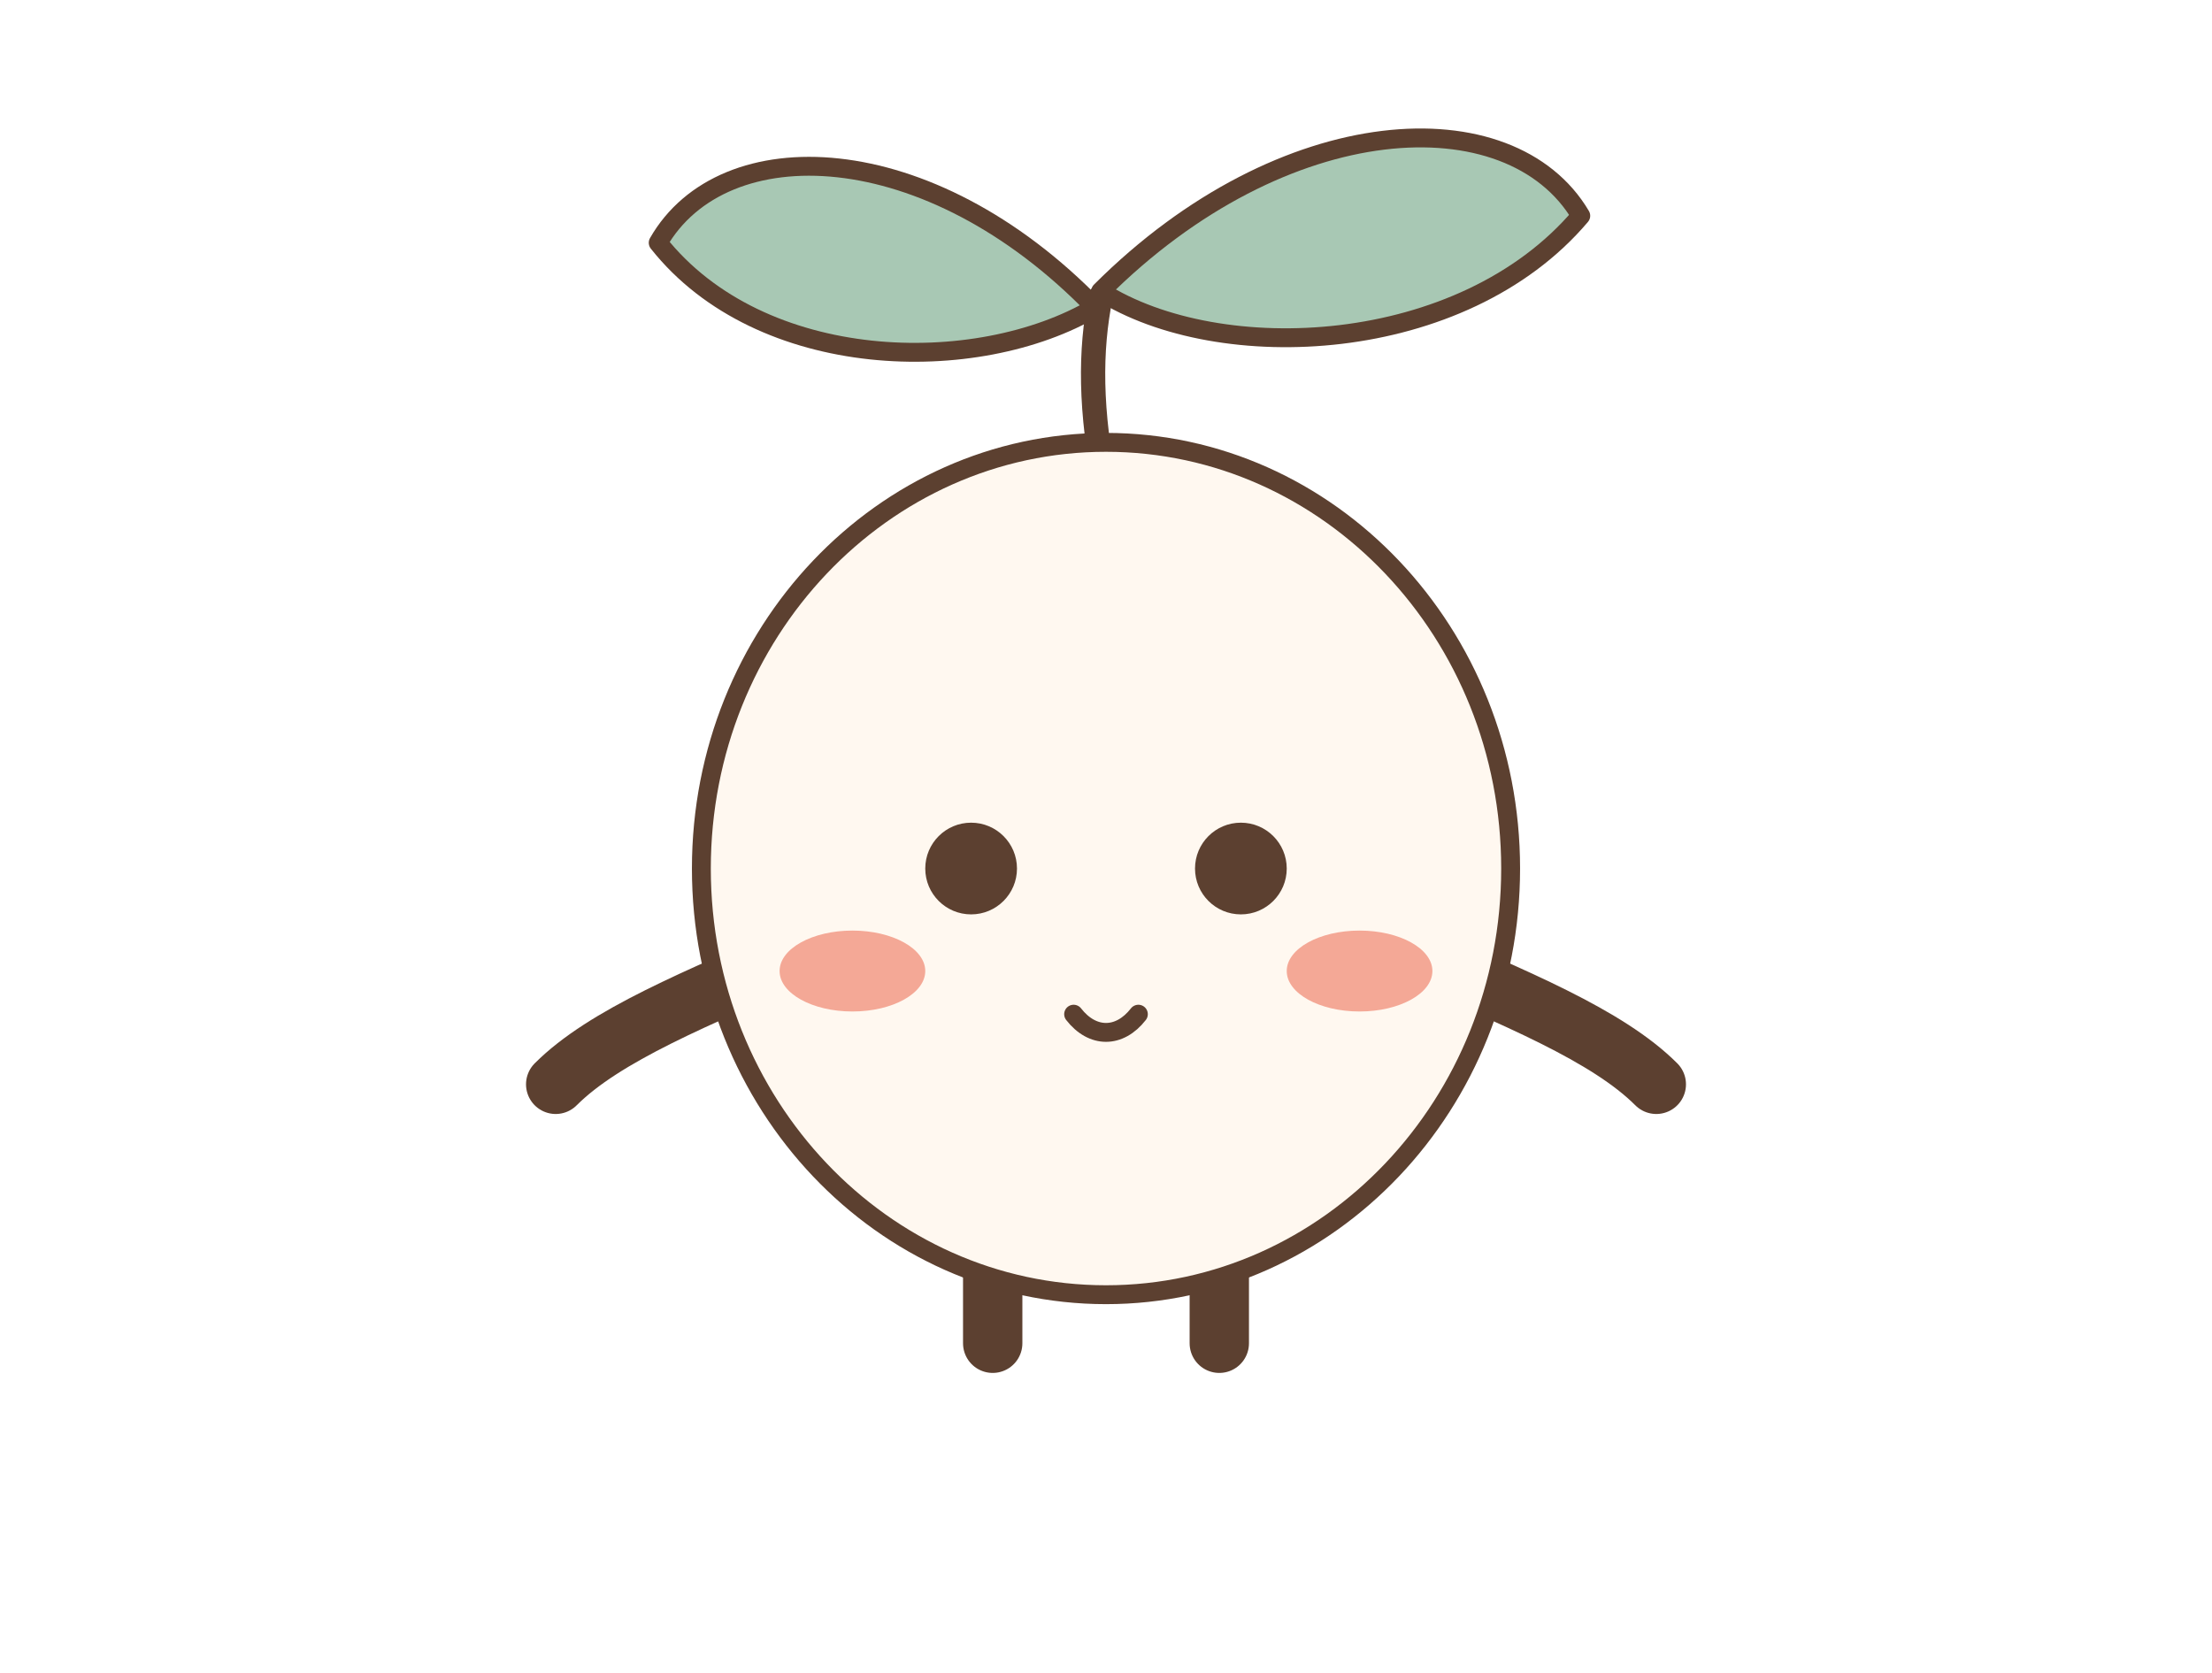
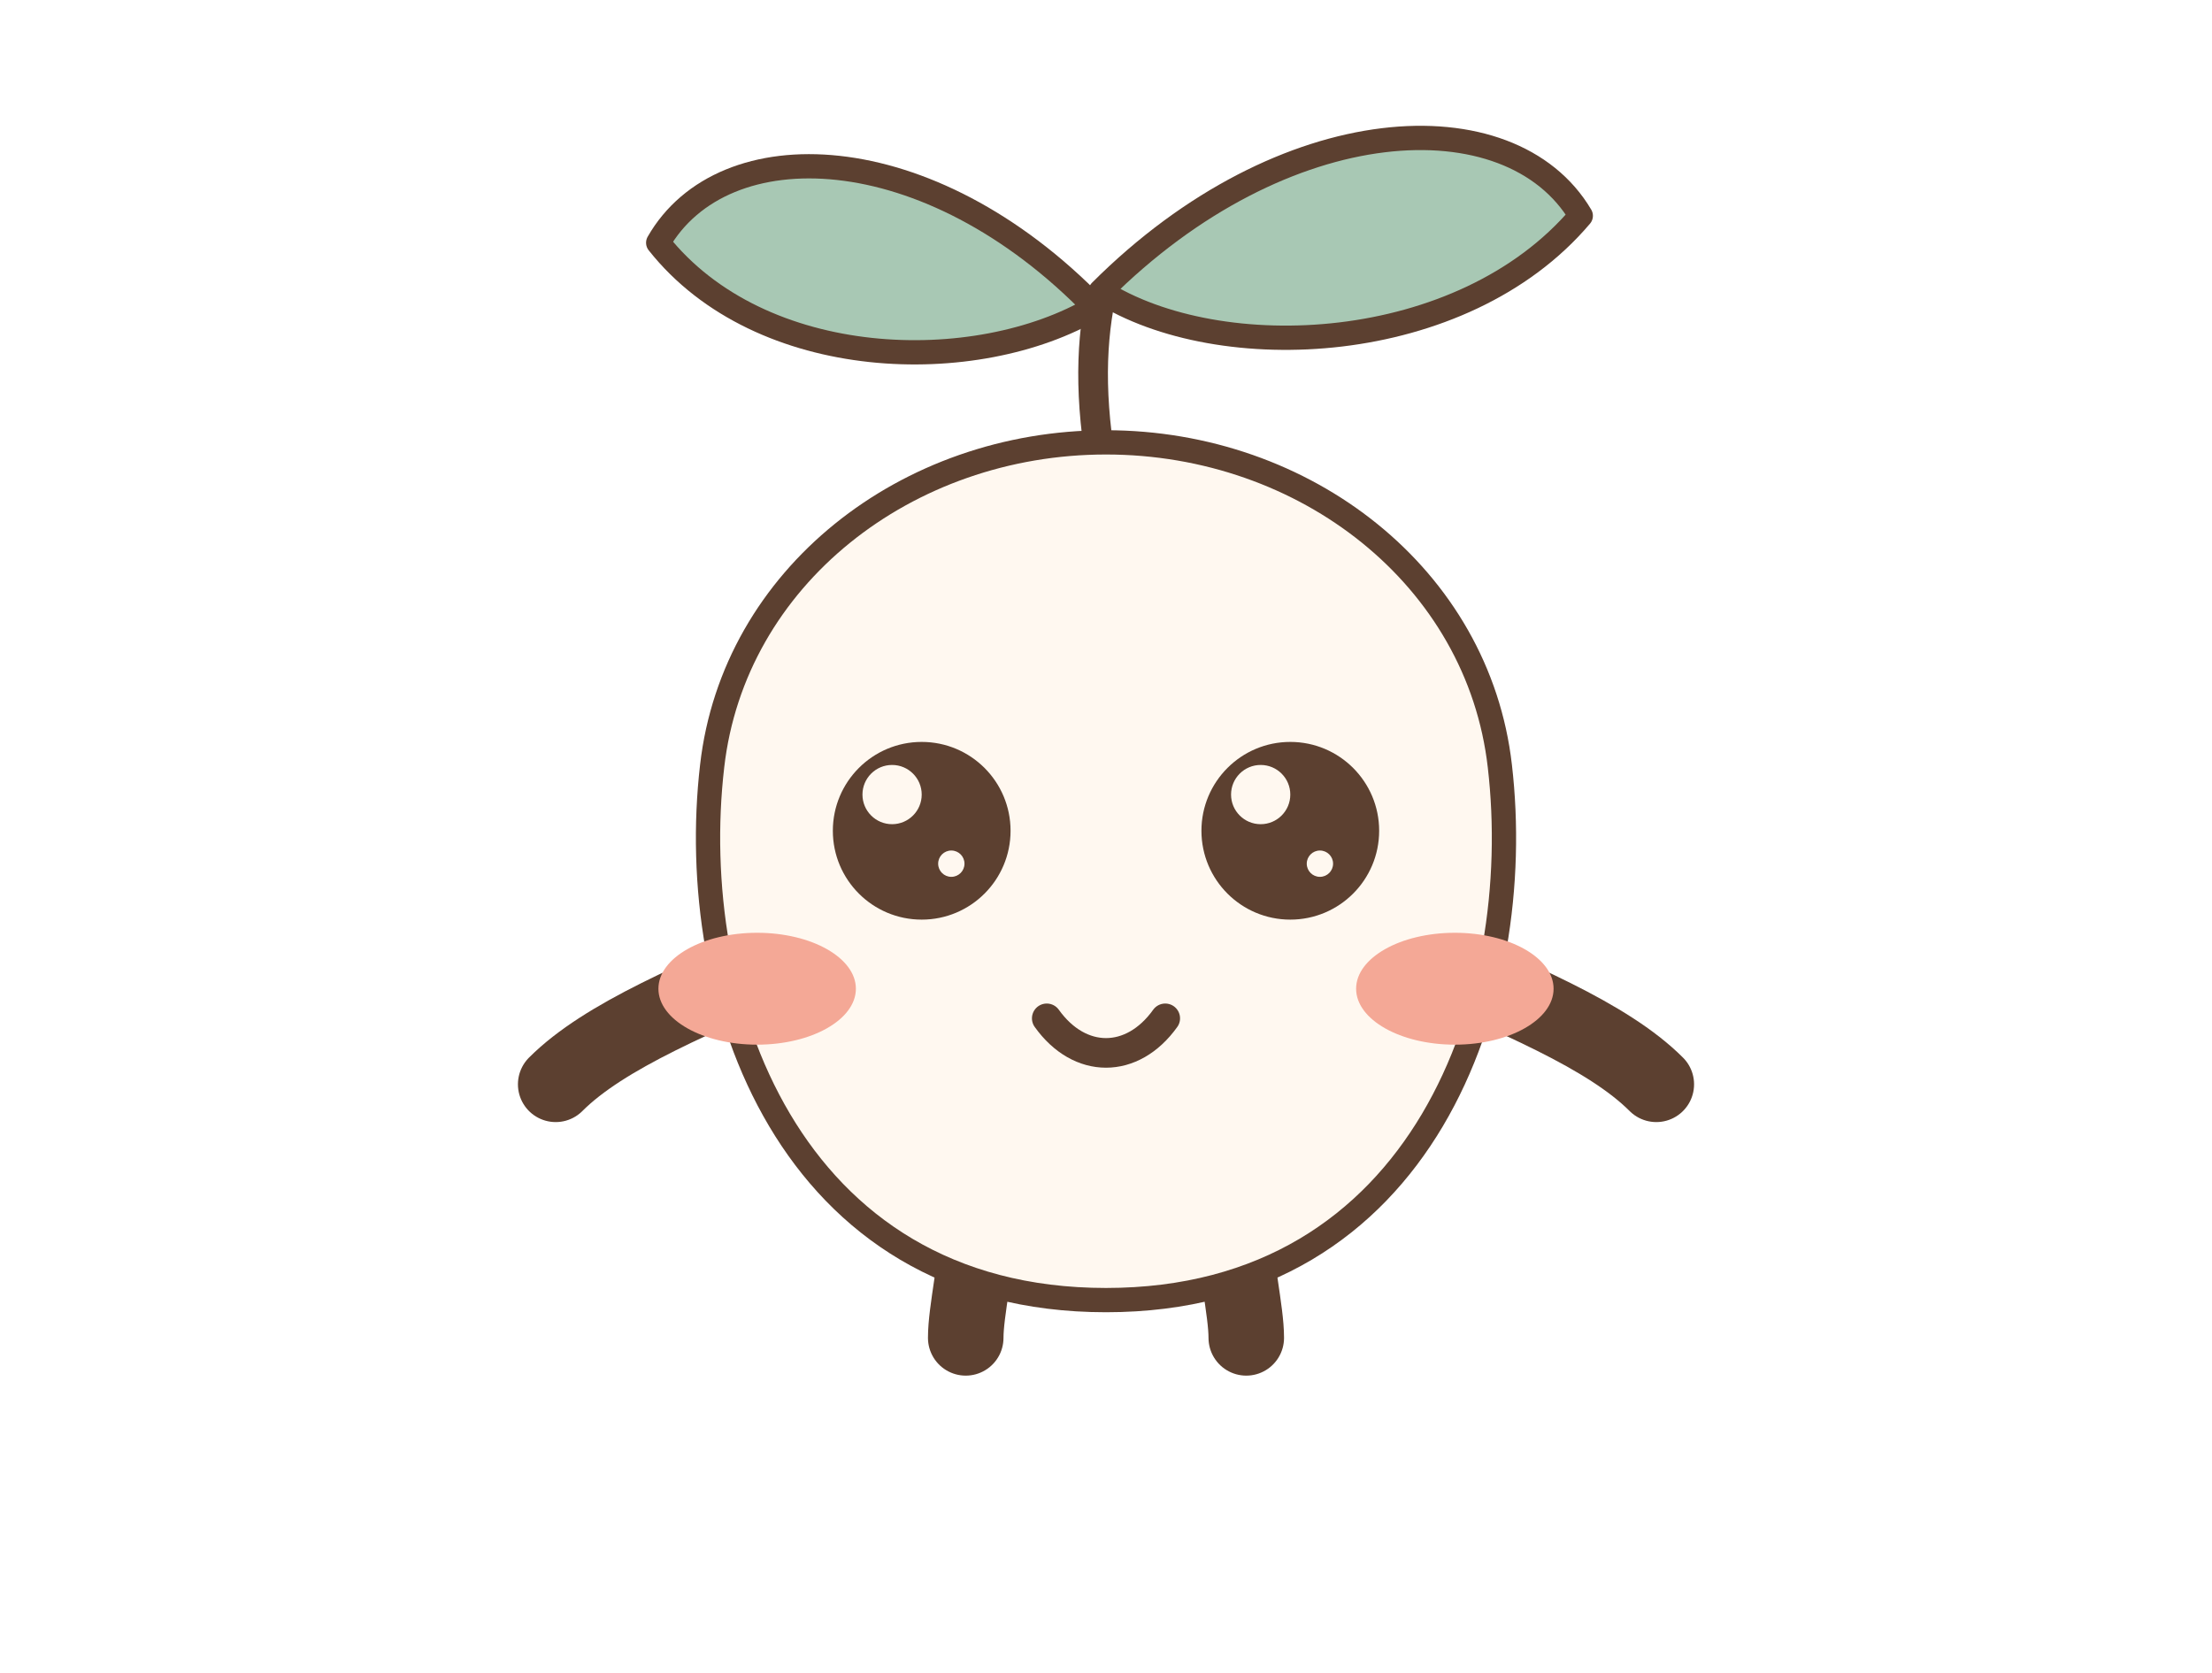
<svg xmlns="http://www.w3.org/2000/svg" viewBox="0 0 820 620" width="820" height="620">
-   <g fill="none" stroke="#5C4030" stroke-width="7" stroke-linecap="round" stroke-linejoin="round">
+   <g fill="none" stroke="#5C4030" stroke-width="9" stroke-linecap="round" stroke-linejoin="round">
    <g transform="translate(410 40)">
-       <path d="M -110 312 C -152 330, -186 344, -204 362" stroke-width="22" />
-       <path d="M 110 312 C 152 330, 186 344, 204 362" stroke-width="22" />
-       <path d="M -42 392 L -42 458" stroke-width="22" />
-       <path d="M 42 392 L 42 458" stroke-width="22" />
-       <path d="M 0 142 C -6 112, -6 90, -2 70" stroke-width="9" />
+       <path d="M -110 312 C -152 330, -186 344, -204 362" stroke-width="28" />
+       <path d="M 110 312 C 152 330, 186 344, 204 362" stroke-width="28" />
+       <path d="M -46 404 C -48 430, -52 446, -52 456" stroke-width="28" />
+       <path d="M 46 404 C 48 430, 52 446, 52 456" stroke-width="28" />
+       <path d="M 0 142 C -6 112, -6 90, -2 70" stroke-width="11" />
      <path d="M -4 74 C -66 10, -142 8, -166 50 C -128 98, -48 100, -4 74 Z" fill="#A8C8B4" />
      <path d="M -2 68 C 66 0, 150 -4, 176 40 C 132 92, 42 96, -2 68 Z" fill="#A8C8B4" />
-       <ellipse cx="0" cy="282" rx="150" ry="158" fill="#FFF8F0" />
-       <ellipse cx="-94" cy="320" rx="27" ry="15" fill="#F4A896" stroke="none" />
-       <ellipse cx="94" cy="320" rx="27" ry="15" fill="#F4A896" stroke="none" />
-       <circle cx="-50" cy="282" r="17" fill="#5C4030" stroke="none" />
-       <circle cx="50" cy="282" r="17" fill="#5C4030" stroke="none" />
-       <path d="M -12 336 C -5 345, 5 345, 12 336" />
+       <path d="M 0 124 C 74 124, 138 174, 146 244 C 156 330, 118 442, 0 442 C -118 442, -156 330, -146 244 C -138 174, -74 124, 0 124 Z" fill="#FFF8F0" />
+       <g transform="translate(0 -18) translate(0 286) scale(1.22) translate(0 -286)">
+         <ellipse cx="-106" cy="334" rx="30" ry="17" fill="#F4A896" stroke="none" />
+         <ellipse cx="106" cy="334" rx="30" ry="17" fill="#F4A896" stroke="none" />
+         <circle cx="-56" cy="286" r="27" fill="#5C4030" stroke="none" />
+         <circle cx="56" cy="286" r="27" fill="#5C4030" stroke="none" />
+         <circle cx="-65" cy="275" r="9" fill="#FFF8F0" stroke="none" />
+         <circle cx="-47" cy="296" r="4" fill="#FFF8F0" stroke="none" />
+         <circle cx="47" cy="275" r="9" fill="#FFF8F0" stroke="none" />
+         <circle cx="65" cy="296" r="4" fill="#FFF8F0" stroke="none" />
+         <path d="M -18 343 C -8 357, 8 357, 18 343" />
+       </g>
    </g>
  </g>
</svg>
